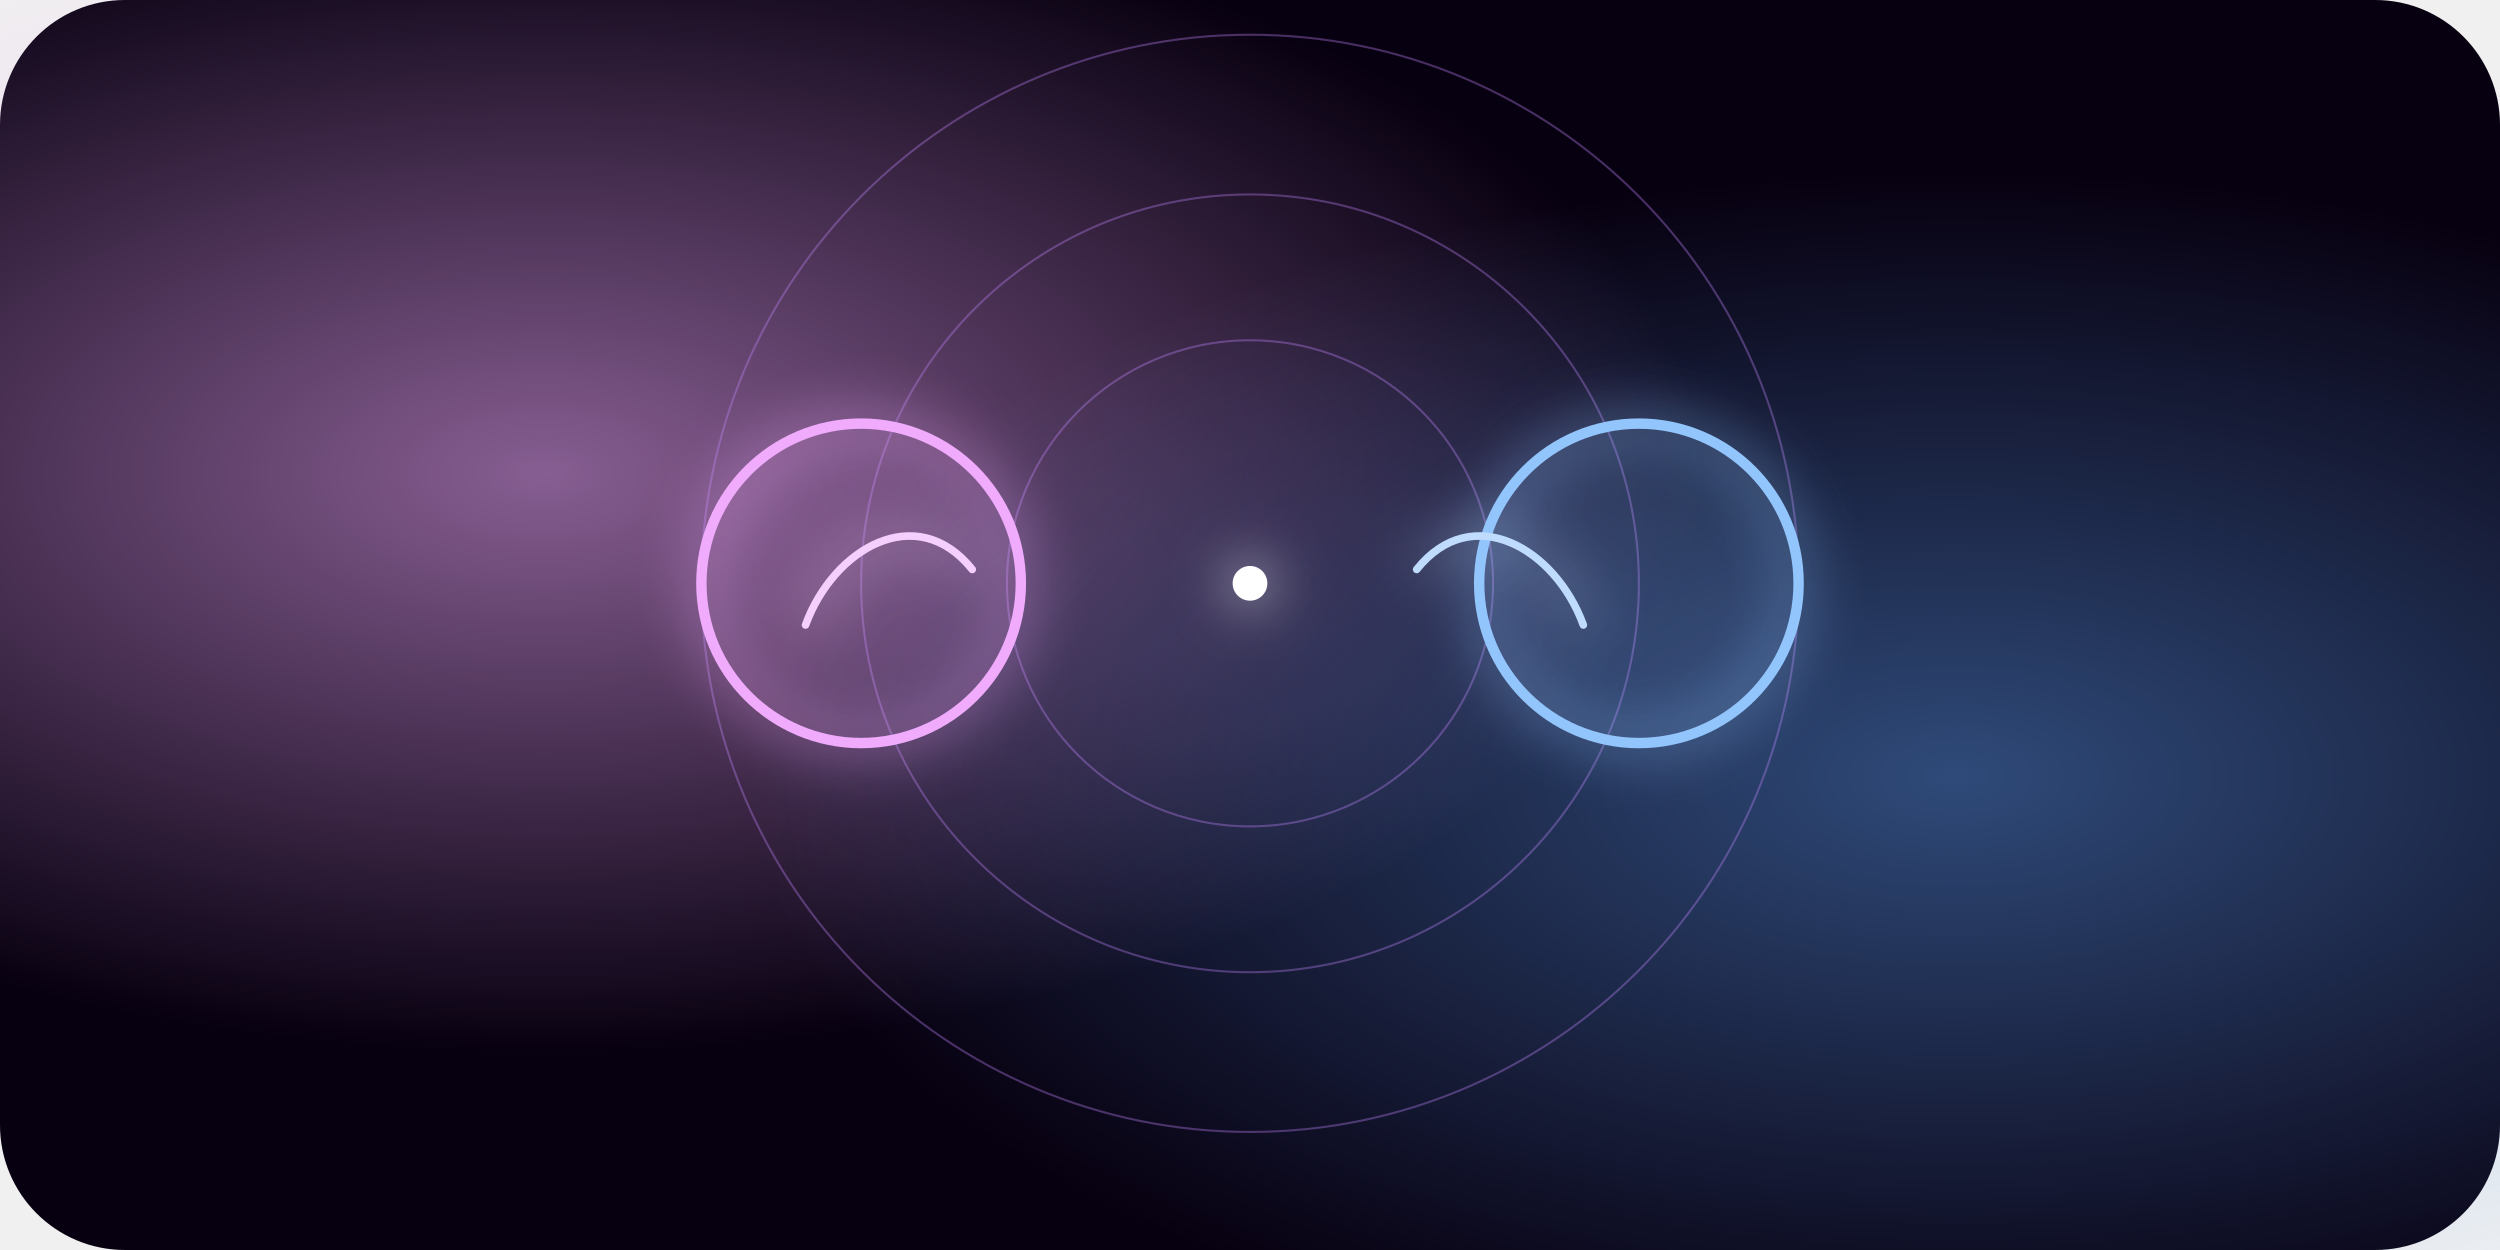
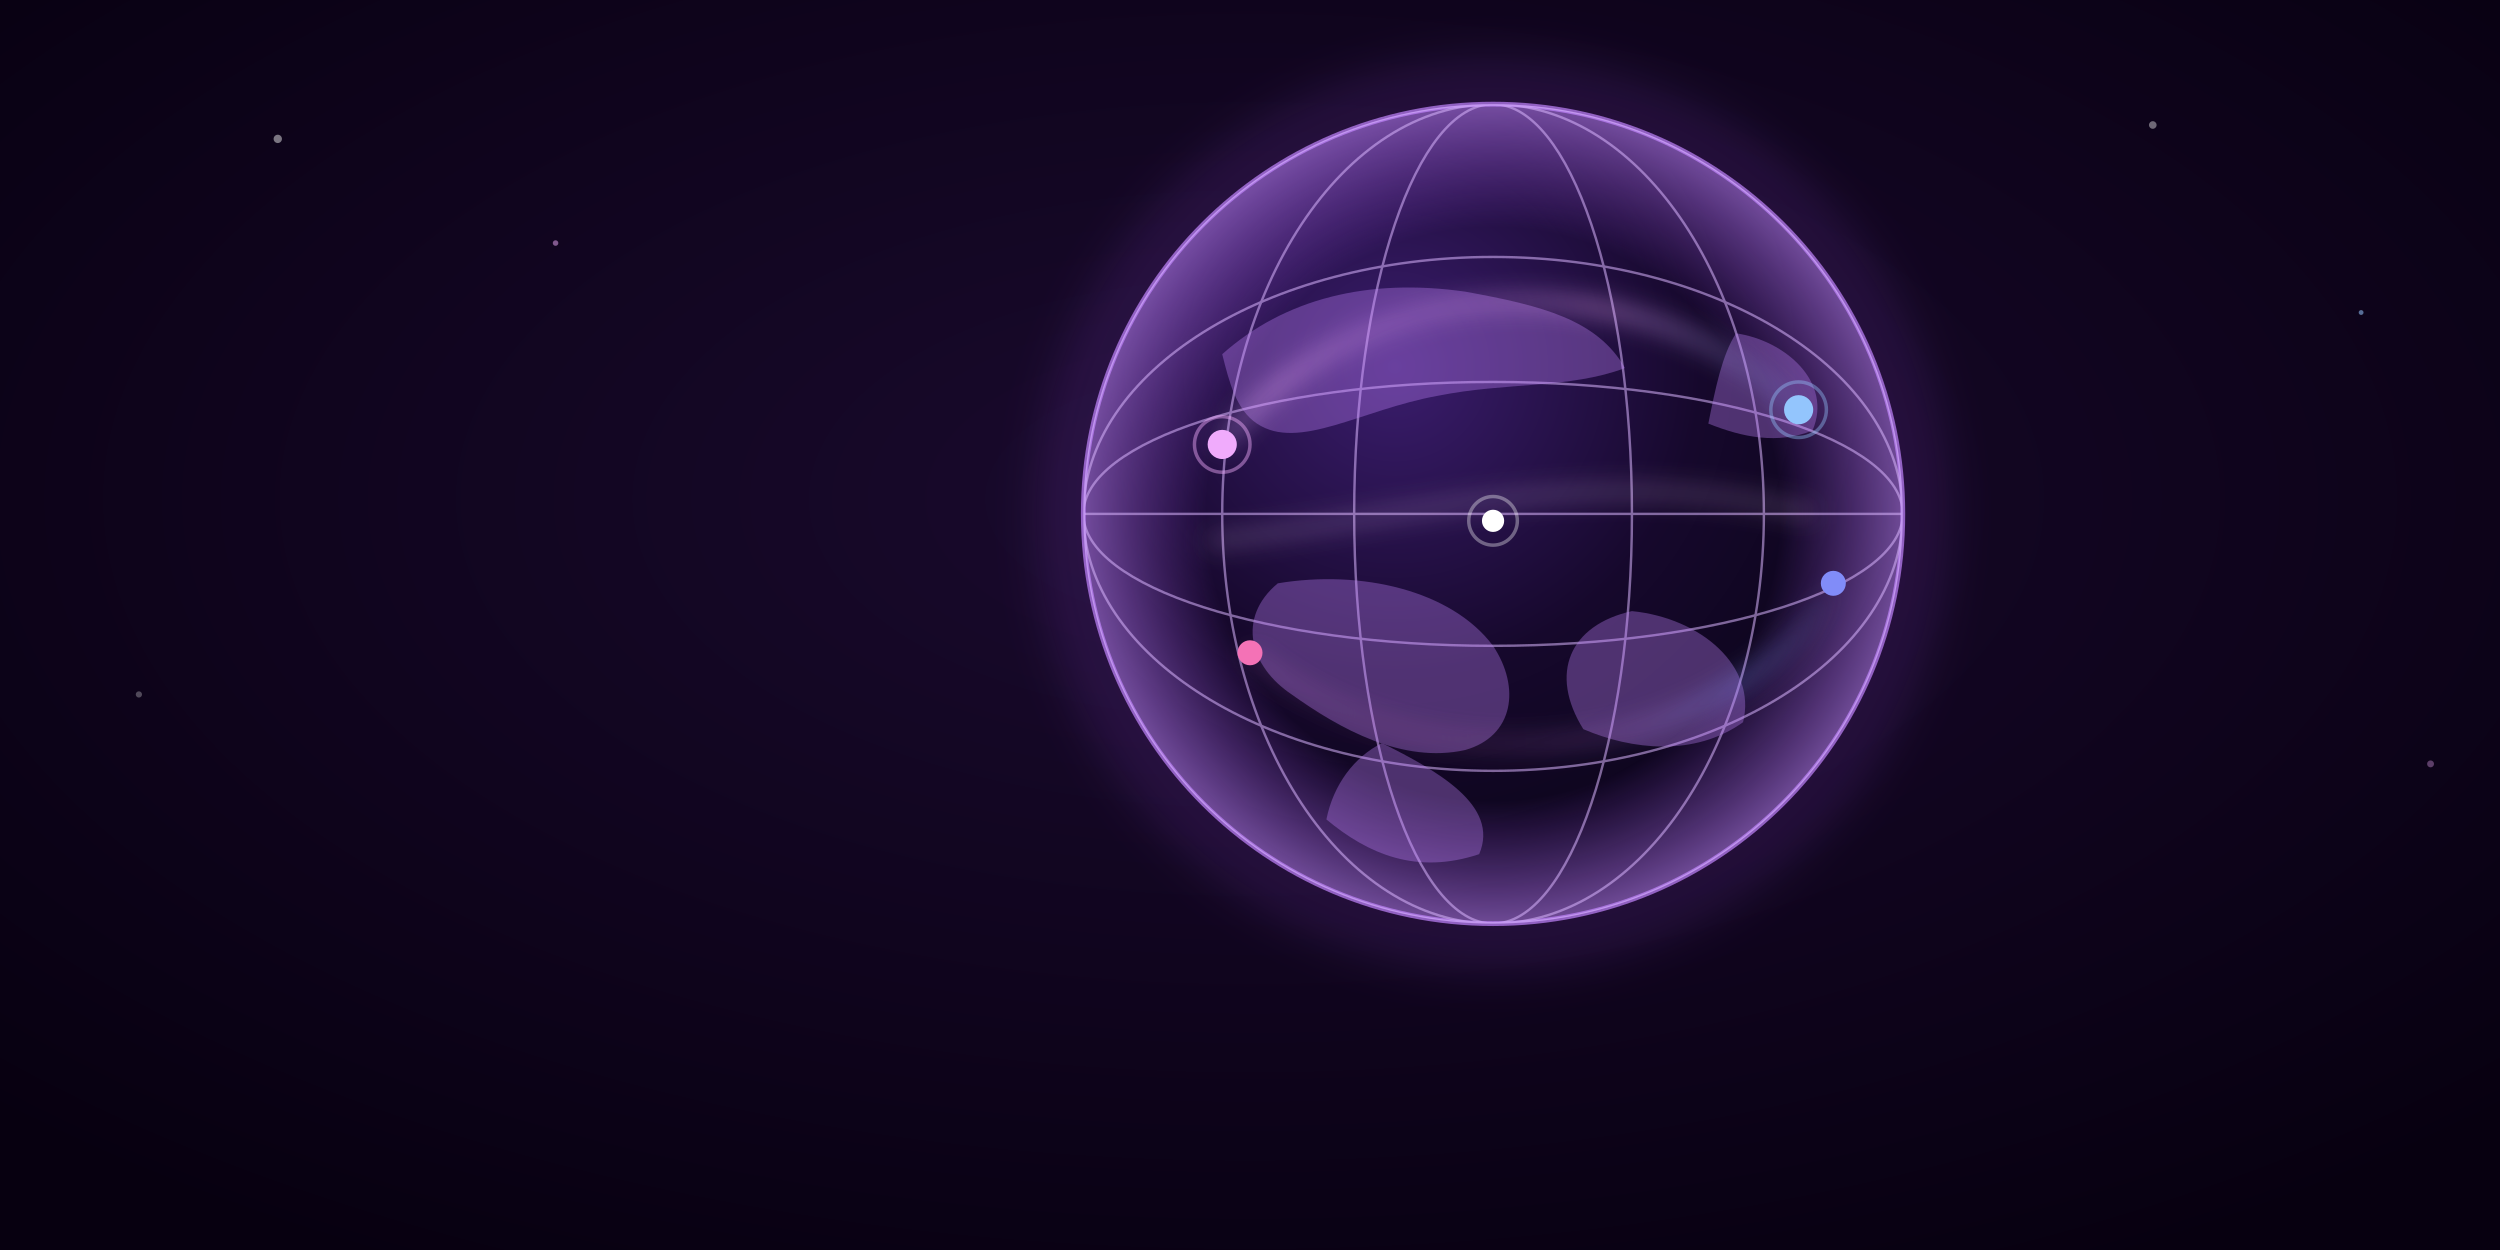
<svg xmlns="http://www.w3.org/2000/svg" viewBox="0 0 720 360" fill="none">
  <defs>
-     <radialGradient id="g1" cx="22%" cy="38%" r="46%">
-       <stop offset="0%" stop-color="#f0abfc" stop-opacity=".55" />
-       <stop offset="100%" stop-color="#f0abfc" stop-opacity="0" />
+     <radialGradient id="space" cx="50%" cy="40%" r="70%">
+       <stop offset="0%" stop-color="#1a0a2e" />
+       <stop offset="100%" stop-color="#070010" />
    </radialGradient>
-     <radialGradient id="g2" cx="78%" cy="62%" r="48%">
-       <stop offset="0%" stop-color="#60a5fa" stop-opacity=".45" />
-       <stop offset="100%" stop-color="#60a5fa" stop-opacity="0" />
+     <radialGradient id="globeFill" cx="38%" cy="32%" r="68%">
+       <stop offset="0%" stop-color="#3b1d6e" />
+       <stop offset="55%" stop-color="#16082c" />
+       <stop offset="100%" stop-color="#0a0418" />
    </radialGradient>
-     <linearGradient id="line" x1="250" y1="168" x2="470" y2="168">
-       <stop offset="0%" stop-color="#f0abfc" />
-       <stop offset="50%" stop-color="#fff" />
-       <stop offset="100%" stop-color="#818cf8" />
+     <radialGradient id="globeGlow" cx="50%" cy="50%" r="50%">
+       <stop offset="70%" stop-color="#a855f7" stop-opacity="0" />
+       <stop offset="100%" stop-color="#c084fc" stop-opacity=".55" />
+     </radialGradient>
+     <linearGradient id="arcA" x1="0" y1="0" x2="1" y2="1">
+       <stop offset="0%" stop-color="#f0abfc" stop-opacity="0" />
+       <stop offset="35%" stop-color="#f0abfc" />
+       <stop offset="100%" stop-color="#60a5fa" stop-opacity=".2" />
    </linearGradient>
-     <filter id="glow" x="-40%" y="-40%" width="180%" height="180%">
-       <feGaussianBlur stdDeviation="8" result="b" />
-       <feMerge>
-         <feMergeNode in="b" />
-         <feMergeNode in="SourceGraphic" />
-       </feMerge>
+     <linearGradient id="arcB" x1="1" y1="0" x2="0" y2="1">
+       <stop offset="0%" stop-color="#93c5fd" stop-opacity="0" />
+       <stop offset="40%" stop-color="#818cf8" />
+       <stop offset="100%" stop-color="#f472b6" stop-opacity=".15" />
+     </linearGradient>
+     <filter id="blur" x="-40%" y="-40%" width="180%" height="180%">
+       <feGaussianBlur stdDeviation="6" />
    </filter>
+     <filter id="soft" x="-50%" y="-50%" width="200%" height="200%">
+       <feGaussianBlur stdDeviation="3.5" />
+     </filter>
+     <clipPath id="ball">
+       <circle cx="430" cy="148" r="118" />
+     </clipPath>
  </defs>
-   <rect width="720" height="360" rx="36" fill="#070010" />
-   <rect width="720" height="360" fill="url(#g1)" />
-   <rect width="720" height="360" fill="url(#g2)" />
-   <g opacity=".35" stroke="#c084fc" stroke-width=".6">
-     <circle cx="360" cy="168" r="70" />
-     <circle cx="360" cy="168" r="112" />
-     <circle cx="360" cy="168" r="158" />
+   <rect width="720" height="360" fill="url(#space)" />
+   <circle cx="80" cy="40" r="1.2" fill="#fff" opacity=".45" />
+   <circle cx="160" cy="70" r=".8" fill="#f0abfc" opacity=".5" />
+   <circle cx="620" cy="36" r="1.1" fill="#fff" opacity=".4" />
+   <circle cx="680" cy="90" r=".7" fill="#93c5fd" opacity=".55" />
+   <circle cx="40" cy="200" r=".9" fill="#fff" opacity=".28" />
+   <circle cx="700" cy="220" r="1" fill="#f0abfc" opacity=".35" />
+   <circle cx="430" cy="148" r="132" fill="#a855f7" opacity=".12" filter="url(#blur)" />
+   <circle cx="430" cy="148" r="118" fill="url(#globeFill)" />
+   <circle cx="430" cy="148" r="118" fill="url(#globeGlow)" />
+   <circle cx="430" cy="148" r="118" stroke="#c084fc" stroke-width="1.4" opacity=".7" />
+   <g clip-path="url(#ball)" opacity=".55" stroke="#d8b4fe" stroke-width=".7">
+     <ellipse cx="430" cy="148" rx="40" ry="118" />
+     <ellipse cx="430" cy="148" rx="78" ry="118" />
+     <ellipse cx="430" cy="148" rx="118" ry="118" />
+     <ellipse cx="430" cy="148" rx="118" ry="38" />
+     <ellipse cx="430" cy="148" rx="118" ry="74" />
+     <path d="M312 148h236" />
  </g>
-   <g filter="url(#glow)">
-     <circle cx="248" cy="168" r="46" stroke="#f0abfc" stroke-width="3" fill="rgba(240,171,252,0.08)" />
-     <circle cx="472" cy="168" r="46" stroke="#93c5fd" stroke-width="3" fill="rgba(147,197,253,0.08)" />
-     <path d="M294 168h132" stroke="url(#line)" stroke-width="2.4" stroke-linecap="round" />
-     <circle cx="360" cy="168" r="5" fill="#fff" />
-     <path d="M232 180c8-22 32-36 48-16" stroke="#f5d0fe" stroke-width="2.2" stroke-linecap="round" />
-     <path d="M456 180c-8-22-32-36-48-16" stroke="#bfdbfe" stroke-width="2.2" stroke-linecap="round" />
+   <g clip-path="url(#ball)" fill="#c084fc" opacity=".34">
+     <path d="M352 102c18-16 42-22 70-18 22 4 38 8 46 22-16 6-34 4-54 8-22 4-40 16-52 8-6-4-8-12-10-20z" />
+     <path d="M500 96c14 2 28 14 22 28-10 4-20 2-30-2 2-10 4-20 8-26z" />
+     <path d="M368 168c24-4 50 2 62 18 8 12 6 26-8 30-18 4-36-6-50-16-12-8-16-22-4-32z" />
+     <path d="M470 176c20 2 36 16 32 32-14 10-32 8-46 2-10-16-4-30 14-34z" />
+     <path d="M398 214c16 8 34 18 28 32-18 6-32 0-44-10 2-10 8-18 16-22z" />
+   </g>
+   <g filter="url(#soft)" opacity=".9">
+     <path d="M352 128C390 78 470 72 518 118" stroke="url(#arcA)" stroke-width="2.2" fill="none" />
+     <path d="M360 188C410 230 500 220 528 168" stroke="url(#arcB)" stroke-width="2" fill="none" />
+     <path d="M348 156C400 150 460 132 522 148" stroke="#f5d0fe" stroke-width="1.4" fill="none" opacity=".7" />
+   </g>
+   <g>
+     <circle cx="352" cy="128" r="4.2" fill="#f0abfc" />
+     <circle cx="352" cy="128" r="8" stroke="#f0abfc" stroke-opacity=".45" />
+     <circle cx="518" cy="118" r="4.2" fill="#93c5fd" />
+     <circle cx="518" cy="118" r="8" stroke="#93c5fd" stroke-opacity=".4" />
+     <circle cx="360" cy="188" r="3.6" fill="#f472b6" />
+     <circle cx="528" cy="168" r="3.6" fill="#818cf8" />
+     <circle cx="430" cy="150" r="3.2" fill="#fff" />
+     <circle cx="430" cy="150" r="7" stroke="#fff" stroke-opacity=".35" />
  </g>
</svg>
